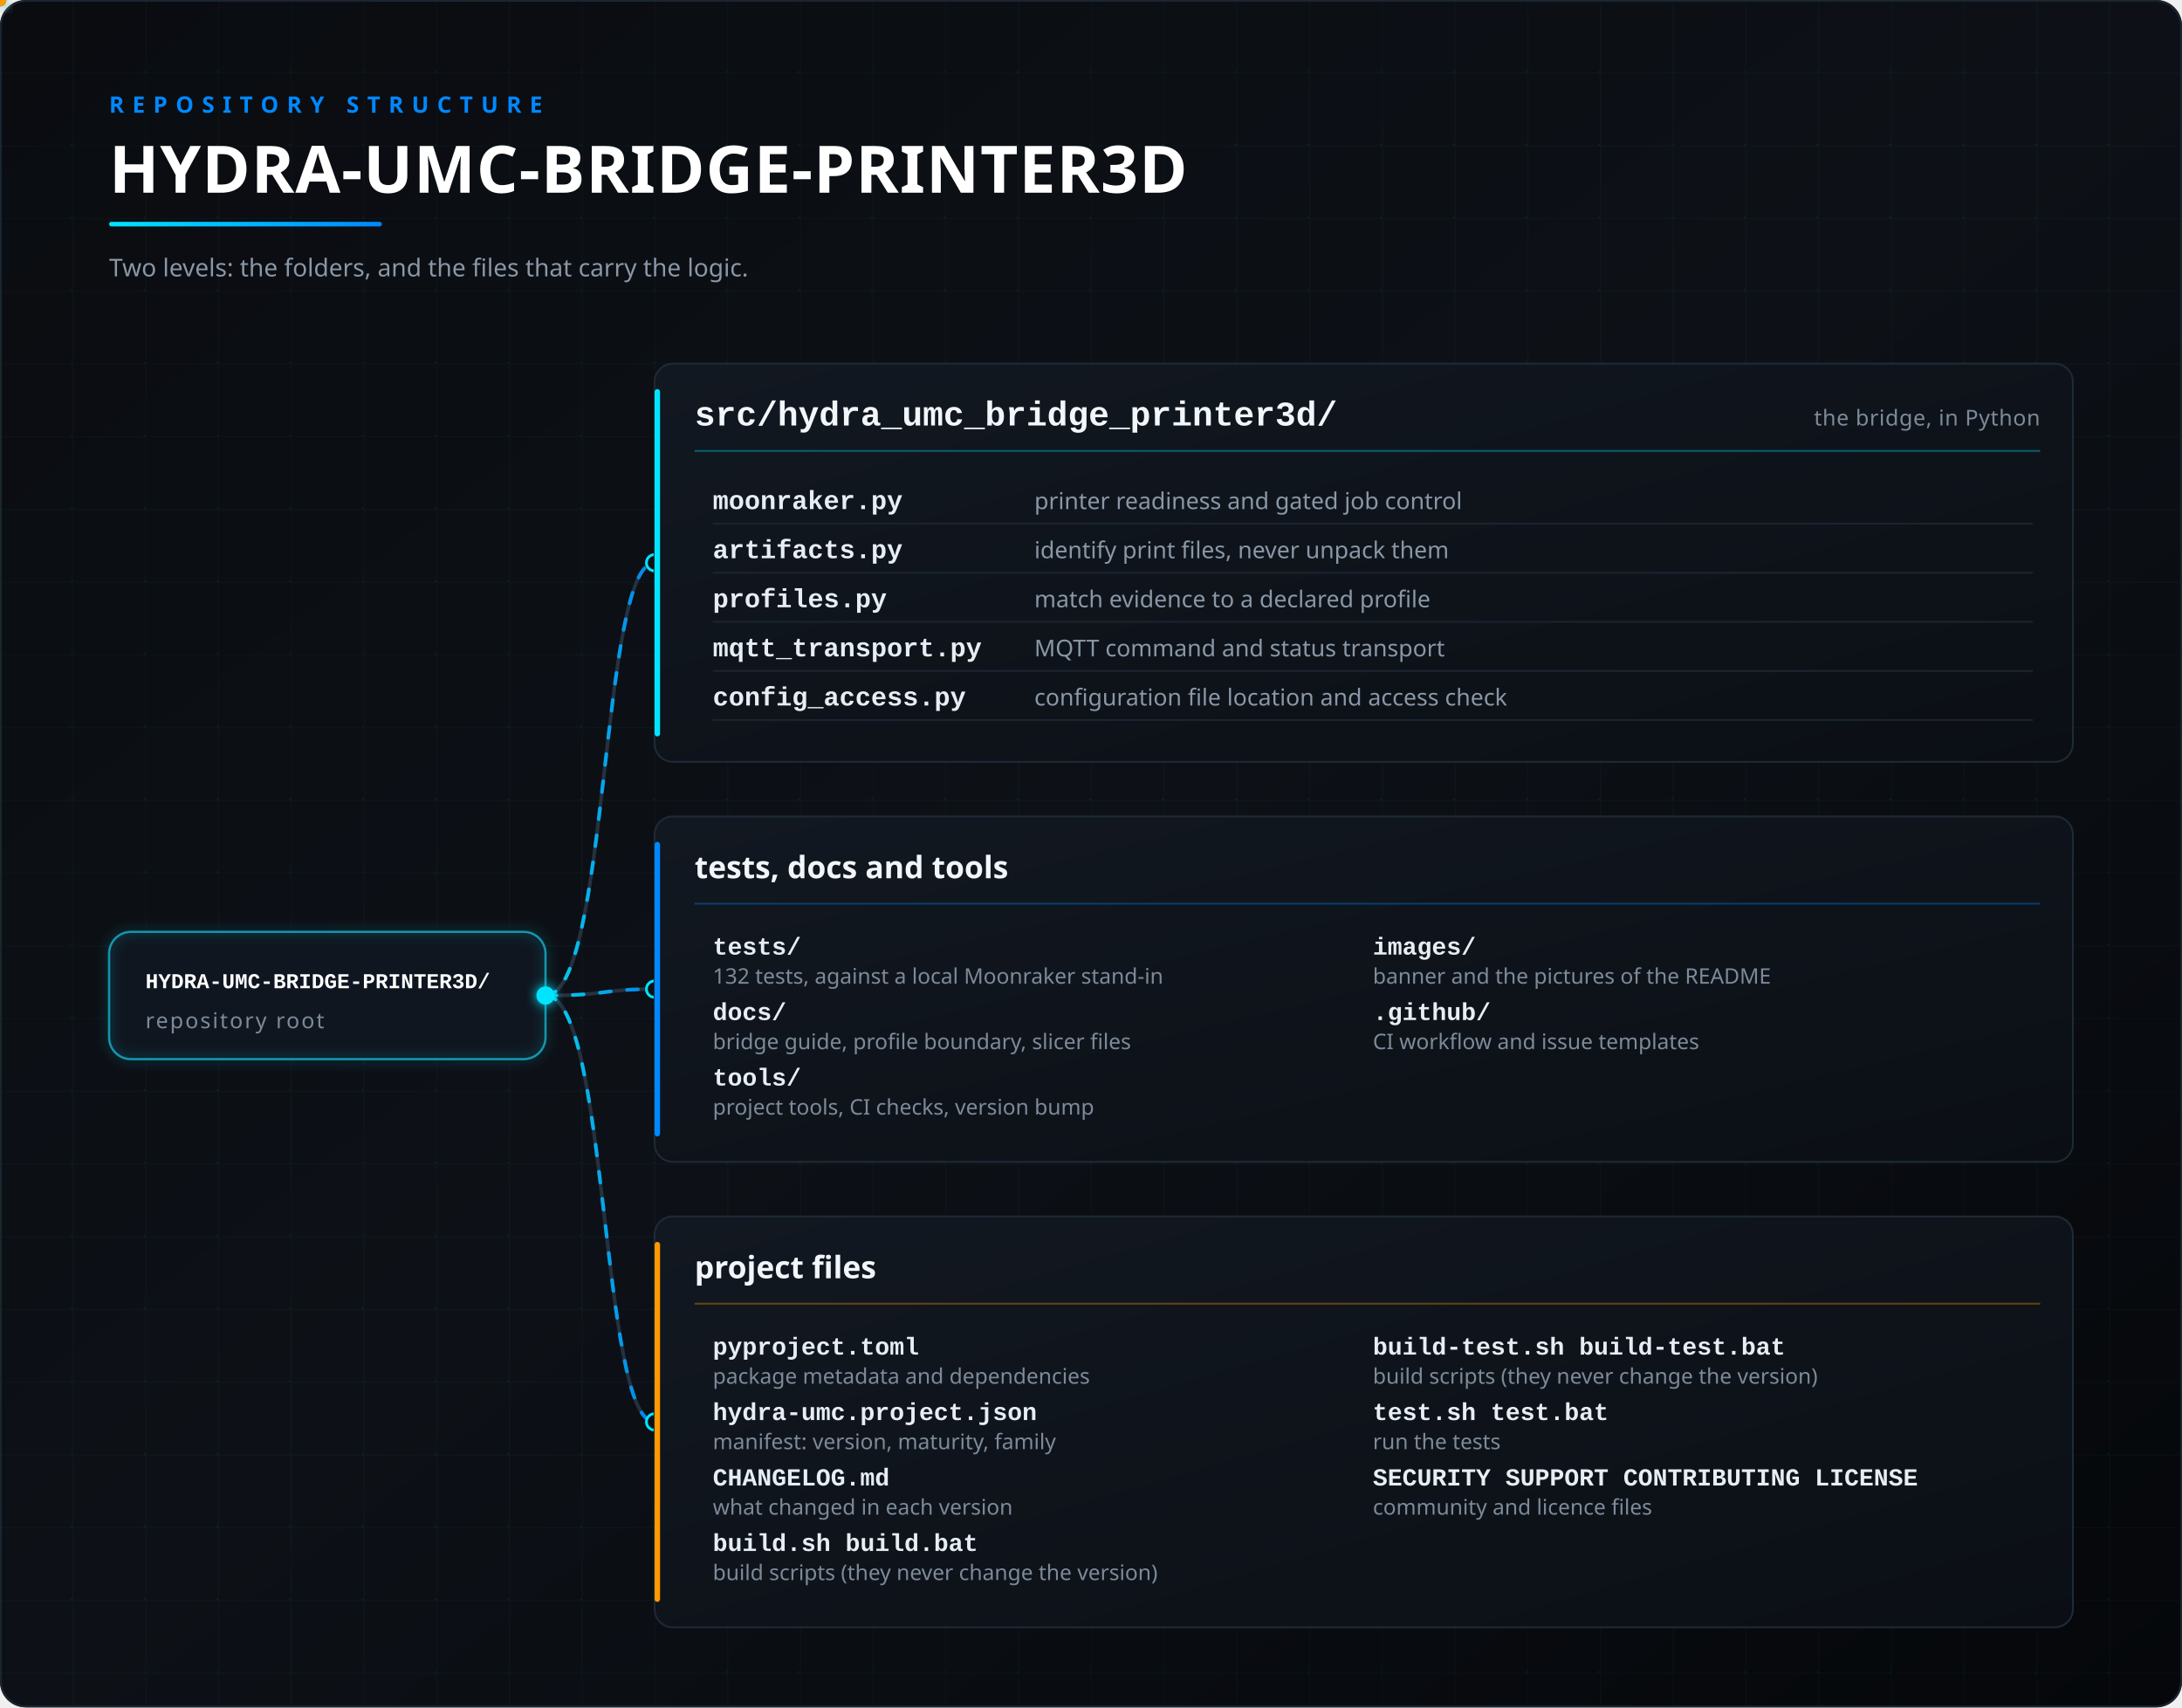
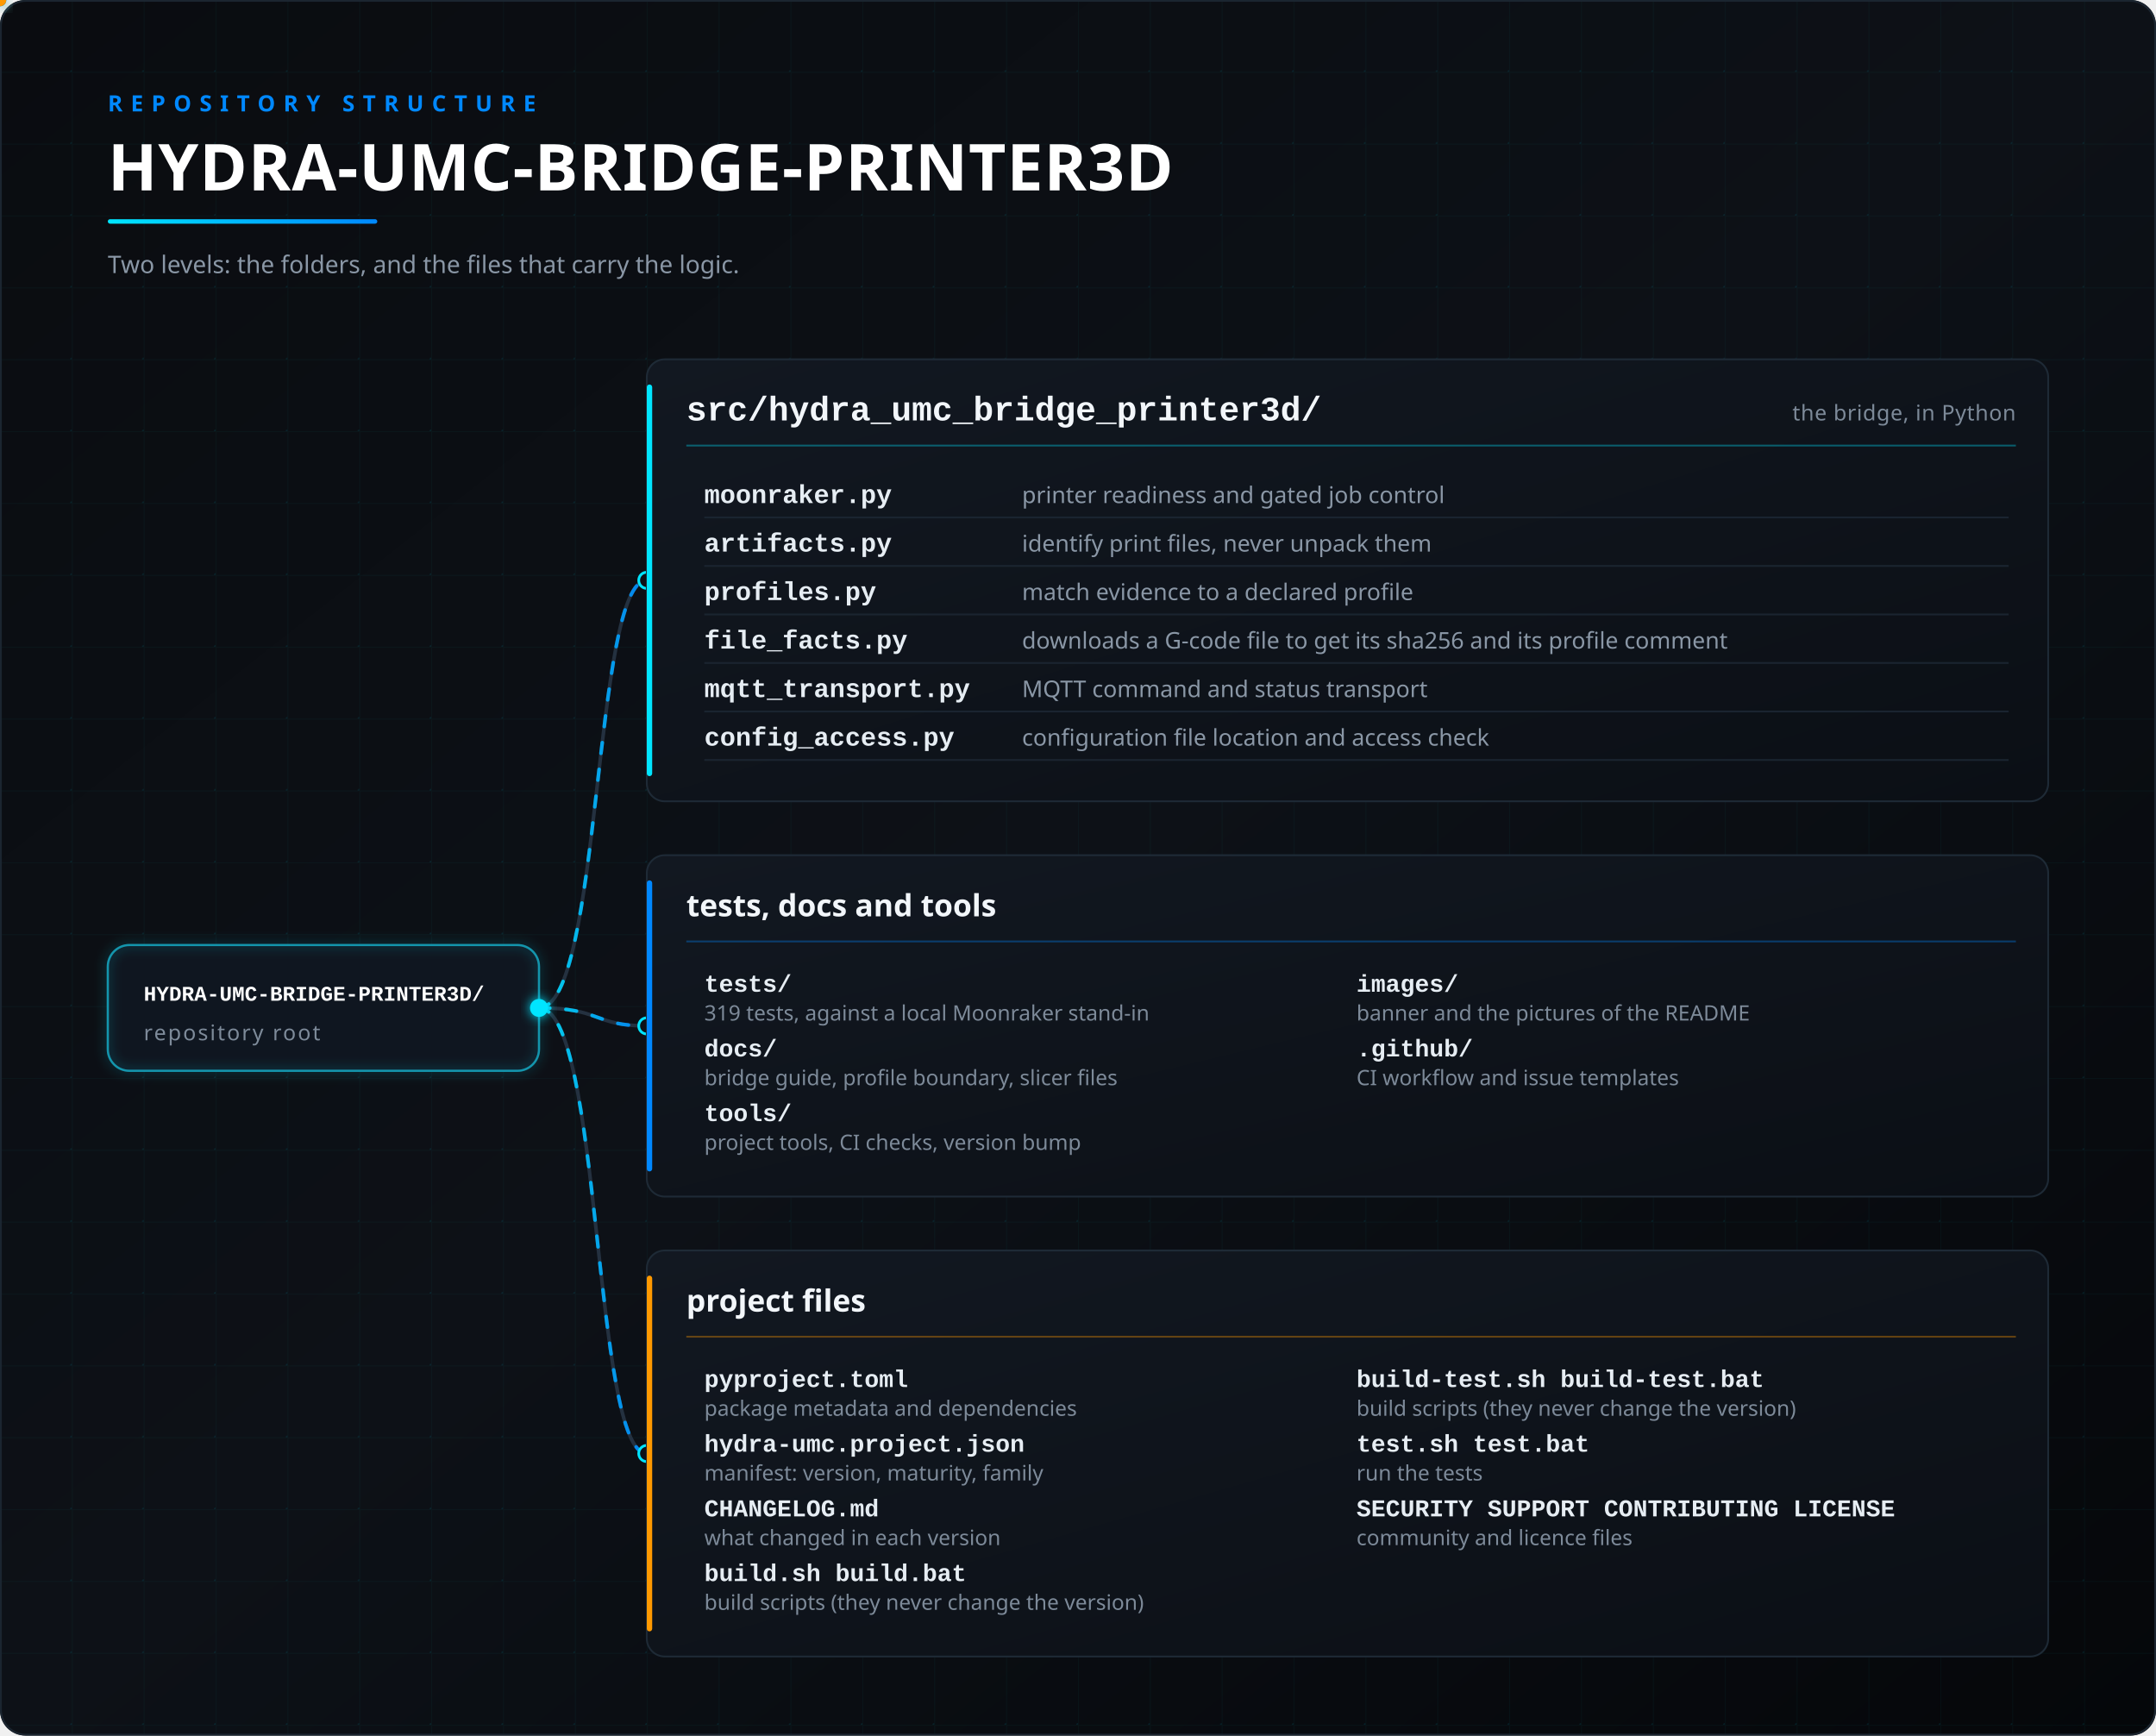
- <svg xmlns="http://www.w3.org/2000/svg" viewBox="0 0 1200 939" width="100%" role="img" aria-labelledby="t d">
+ <svg xmlns="http://www.w3.org/2000/svg" viewBox="0 0 1200 966" width="100%" role="img" aria-labelledby="t d">
  <defs>
    <linearGradient id="bg" x1="0" y1="0" x2="1" y2="1">
      <stop offset="0" stop-color="#0A0C10" />
      <stop offset="0.5" stop-color="#0D1117" />
      <stop offset="1" stop-color="#05070A" />
    </linearGradient>
    <linearGradient id="card" x1="0" y1="0" x2="1" y2="1">
      <stop offset="0" stop-color="#121821" />
      <stop offset="1" stop-color="#0B0F15" />
    </linearGradient>
    <linearGradient id="line" x1="0" y1="0" x2="1" y2="0">
      <stop offset="0" stop-color="#00E5FF" />
      <stop offset="1" stop-color="#0088FF" />
    </linearGradient>
    <filter id="glow" x="-50%" y="-50%" width="200%" height="200%">
      <feGaussianBlur stdDeviation="3" result="b" />
      <feMerge>
        <feMergeNode in="b" />
        <feMergeNode in="SourceGraphic" />
      </feMerge>
    </filter>
    <pattern id="grid" width="40" height="40" patternUnits="userSpaceOnUse">
      <path d="M40 0H0V40" fill="none" stroke="#00E5FF" stroke-opacity="0.035" />
      <circle cx="40" cy="40" r="1" fill="#00E5FF" fill-opacity="0.09" />
    </pattern>
  </defs>
-   <rect width="1200" height="939" rx="14" fill="url(#bg)" />
-   <rect width="1200" height="939" rx="14" fill="url(#grid)" />
-   <rect x="0.5" y="0.5" width="1199" height="938" rx="14" fill="none" stroke="#1B2530" />
+   <rect width="1200" height="966" rx="14" fill="url(#bg)" />
+   <rect width="1200" height="966" rx="14" fill="url(#grid)" />
+   <rect x="0.5" y="0.5" width="1199" height="965" rx="14" fill="none" stroke="#1B2530" />
  <text x="60" y="62" font-family="'Segoe UI','Noto Sans','Noto Sans CJK SC','Microsoft YaHei','Yu Gothic','Helvetica Neue',Helvetica,Arial,sans-serif" font-size="12.5" font-weight="600" fill="#0088FF" text-anchor="start" letter-spacing="4.5">REPOSITORY STRUCTURE</text>
  <text x="60" y="106" font-family="'Segoe UI','Noto Sans','Noto Sans CJK SC','Microsoft YaHei','Yu Gothic','Helvetica Neue',Helvetica,Arial,sans-serif" font-size="36" font-weight="700" fill="#FFFFFF" text-anchor="start" letter-spacing="0.5">HYDRA-UMC-BRIDGE-PRINTER3D</text>
  <rect x="60" y="122" width="150" height="2.5" rx="1.25" fill="url(#line)">
    <animate attributeName="width" values="40;150;150" keyTimes="0;0.4;1" dur="3s" repeatCount="indefinite" />
  </rect>
  <text x="60" y="152" font-family="'Segoe UI','Noto Sans','Noto Sans CJK SC','Microsoft YaHei','Yu Gothic','Helvetica Neue',Helvetica,Arial,sans-serif" font-size="13.5" font-weight="400" fill="#8A97A6" text-anchor="start">Two levels: the folders, and the files that carry the logic.</text>
-   <path id="c0" d="M300,547.5 C335,547.5 330,309.5 360,309.5" fill="none" stroke="#243140" stroke-width="2" />
-   <path d="M300,547.5 C335,547.5 330,309.5 360,309.5" fill="none" stroke="url(#line)" stroke-width="2" stroke-linecap="round" stroke-dasharray="6 9" opacity="0.9">
+   <path id="c0" d="M300,561 C335,561 330,323 360,323" fill="none" stroke="#243140" stroke-width="2" />
+   <path d="M300,561 C335,561 330,323 360,323" fill="none" stroke="url(#line)" stroke-width="2" stroke-linecap="round" stroke-dasharray="6 9" opacity="0.9">
    <animate attributeName="stroke-dashoffset" from="0" to="-30" dur="1.6s" repeatCount="indefinite" />
  </path>
-   <circle cx="360" cy="309.5" r="4.5" fill="#0D1117" stroke="#00E5FF" stroke-width="1.5" />
-   <path id="c1" d="M300,547.5 C335,547.5 330,544 360,544" fill="none" stroke="#243140" stroke-width="2" />
-   <path d="M300,547.5 C335,547.5 330,544 360,544" fill="none" stroke="url(#line)" stroke-width="2" stroke-linecap="round" stroke-dasharray="6 9" opacity="0.9">
+   <circle cx="360" cy="323" r="4.5" fill="#0D1117" stroke="#00E5FF" stroke-width="1.5" />
+   <path id="c1" d="M300,561 C335,561 330,571 360,571" fill="none" stroke="#243140" stroke-width="2" />
+   <path d="M300,561 C335,561 330,571 360,571" fill="none" stroke="url(#line)" stroke-width="2" stroke-linecap="round" stroke-dasharray="6 9" opacity="0.9">
    <animate attributeName="stroke-dashoffset" from="0" to="-30" dur="1.6s" repeatCount="indefinite" />
  </path>
-   <circle cx="360" cy="544" r="4.5" fill="#0D1117" stroke="#00E5FF" stroke-width="1.5" />
-   <path id="c2" d="M300,547.5 C335,547.5 330,782 360,782" fill="none" stroke="#243140" stroke-width="2" />
-   <path d="M300,547.5 C335,547.5 330,782 360,782" fill="none" stroke="url(#line)" stroke-width="2" stroke-linecap="round" stroke-dasharray="6 9" opacity="0.9">
+   <circle cx="360" cy="571" r="4.5" fill="#0D1117" stroke="#00E5FF" stroke-width="1.5" />
+   <path id="c2" d="M300,561 C335,561 330,809 360,809" fill="none" stroke="#243140" stroke-width="2" />
+   <path d="M300,561 C335,561 330,809 360,809" fill="none" stroke="url(#line)" stroke-width="2" stroke-linecap="round" stroke-dasharray="6 9" opacity="0.9">
    <animate attributeName="stroke-dashoffset" from="0" to="-30" dur="1.6s" repeatCount="indefinite" />
  </path>
-   <circle cx="360" cy="782" r="4.5" fill="#0D1117" stroke="#00E5FF" stroke-width="1.5" />
+   <circle cx="360" cy="809" r="4.5" fill="#0D1117" stroke="#00E5FF" stroke-width="1.5" />
  <circle r="3.5" fill="#00E5FF" filter="url(#glow)">
    <animateMotion dur="3.4s" repeatCount="indefinite">
      <mpath href="#c0" />
    </animateMotion>
  </circle>
  <circle r="3.5" fill="#0088FF" filter="url(#glow)">
    <animateMotion dur="4.2s" repeatCount="indefinite">
      <mpath href="#c1" />
    </animateMotion>
  </circle>
  <circle r="3.5" fill="#FF9900" filter="url(#glow)">
    <animateMotion dur="5.0s" repeatCount="indefinite">
      <mpath href="#c2" />
    </animateMotion>
  </circle>
-   <rect x="60" y="512.5" width="240" height="70" rx="12" fill="#0F1620" stroke="#2A3A4C" stroke-width="1.2" />
-   <rect x="60" y="512.5" width="240" height="70" rx="12" fill="none" stroke="#00E5FF" stroke-opacity="0.5" stroke-width="1.2" filter="url(#glow)">
+   <rect x="60" y="526" width="240" height="70" rx="12" fill="#0F1620" stroke="#2A3A4C" stroke-width="1.2" />
+   <rect x="60" y="526" width="240" height="70" rx="12" fill="none" stroke="#00E5FF" stroke-opacity="0.5" stroke-width="1.2" filter="url(#glow)">
    <animate attributeName="stroke-opacity" values="0.15;0.6;0.15" dur="3.6s" repeatCount="indefinite" />
  </rect>
-   <text x="80" y="543.5" font-family="'JetBrains Mono','Cascadia Code','SFMono-Regular',Consolas,'Liberation Mono',monospace" font-size="11.7" font-weight="700" fill="#FFFFFF" text-anchor="start">HYDRA-UMC-BRIDGE-PRINTER3D/</text>
-   <text x="80" y="565.5" font-family="'Segoe UI','Noto Sans','Noto Sans CJK SC','Microsoft YaHei','Yu Gothic','Helvetica Neue',Helvetica,Arial,sans-serif" font-size="12" font-weight="400" fill="#7D8A99" text-anchor="start" letter-spacing="1">repository root</text>
-   <circle cx="300" cy="547.5" r="5" fill="#00E5FF" filter="url(#glow)" />
-   <rect x="360" y="200" width="780" height="219" rx="10" fill="url(#card)" stroke="#1E2A36" stroke-width="1" />
-   <rect x="360" y="214" width="3" height="191" rx="1.5" fill="#00E5FF">
+   <text x="80" y="557" font-family="'JetBrains Mono','Cascadia Code','SFMono-Regular',Consolas,'Liberation Mono',monospace" font-size="11.7" font-weight="700" fill="#FFFFFF" text-anchor="start">HYDRA-UMC-BRIDGE-PRINTER3D/</text>
+   <text x="80" y="579" font-family="'Segoe UI','Noto Sans','Noto Sans CJK SC','Microsoft YaHei','Yu Gothic','Helvetica Neue',Helvetica,Arial,sans-serif" font-size="12" font-weight="400" fill="#7D8A99" text-anchor="start" letter-spacing="1">repository root</text>
+   <circle cx="300" cy="561" r="5" fill="#00E5FF" filter="url(#glow)" />
+   <rect x="360" y="200" width="780" height="246" rx="10" fill="url(#card)" stroke="#1E2A36" stroke-width="1" />
+   <rect x="360" y="214" width="3" height="218" rx="1.5" fill="#00E5FF">
    <animate attributeName="opacity" values="0.55;1;0.55" dur="4s" begin="0s" repeatCount="indefinite" />
  </rect>
  <text x="382" y="234" font-family="'JetBrains Mono','Cascadia Code','SFMono-Regular',Consolas,'Liberation Mono',monospace" font-size="19" font-weight="700" fill="#F2F6FA" text-anchor="start">src/hydra_umc_bridge_printer3d/</text>
  <text x="1122" y="234" font-family="'Segoe UI','Noto Sans','Noto Sans CJK SC','Microsoft YaHei','Yu Gothic','Helvetica Neue',Helvetica,Arial,sans-serif" font-size="12" font-weight="400" fill="#7D8A99" text-anchor="end" letter-spacing="0.3">the bridge, in Python</text>
  <line x1="382" y1="248" x2="1122" y2="248" stroke="#00E5FF" stroke-opacity="0.35" stroke-width="1" />
  <text x="392" y="280" font-family="'JetBrains Mono','Cascadia Code','SFMono-Regular',Consolas,'Liberation Mono',monospace" font-size="14.5" font-weight="600" fill="#E6EDF3" text-anchor="start">moonraker.py</text>
  <text x="568.83" y="280" font-family="'Segoe UI','Noto Sans','Noto Sans CJK SC','Microsoft YaHei','Yu Gothic','Helvetica Neue',Helvetica,Arial,sans-serif" font-size="12.8" font-weight="400" fill="#8A97A6" text-anchor="start">printer readiness and gated job control</text>
  <line x1="392" y1="288" x2="1118" y2="288" stroke="#1A2430" stroke-width="1" />
  <text x="392" y="307" font-family="'JetBrains Mono','Cascadia Code','SFMono-Regular',Consolas,'Liberation Mono',monospace" font-size="14.5" font-weight="600" fill="#E6EDF3" text-anchor="start">artifacts.py</text>
  <text x="568.83" y="307" font-family="'Segoe UI','Noto Sans','Noto Sans CJK SC','Microsoft YaHei','Yu Gothic','Helvetica Neue',Helvetica,Arial,sans-serif" font-size="12.8" font-weight="400" fill="#8A97A6" text-anchor="start">identify print files, never unpack them</text>
  <line x1="392" y1="315" x2="1118" y2="315" stroke="#1A2430" stroke-width="1" />
  <text x="392" y="334" font-family="'JetBrains Mono','Cascadia Code','SFMono-Regular',Consolas,'Liberation Mono',monospace" font-size="14.5" font-weight="600" fill="#E6EDF3" text-anchor="start">profiles.py</text>
  <text x="568.83" y="334" font-family="'Segoe UI','Noto Sans','Noto Sans CJK SC','Microsoft YaHei','Yu Gothic','Helvetica Neue',Helvetica,Arial,sans-serif" font-size="12.8" font-weight="400" fill="#8A97A6" text-anchor="start">match evidence to a declared profile</text>
  <line x1="392" y1="342" x2="1118" y2="342" stroke="#1A2430" stroke-width="1" />
-   <text x="392" y="361" font-family="'JetBrains Mono','Cascadia Code','SFMono-Regular',Consolas,'Liberation Mono',monospace" font-size="14.5" font-weight="600" fill="#E6EDF3" text-anchor="start">mqtt_transport.py</text>
-   <text x="568.83" y="361" font-family="'Segoe UI','Noto Sans','Noto Sans CJK SC','Microsoft YaHei','Yu Gothic','Helvetica Neue',Helvetica,Arial,sans-serif" font-size="12.8" font-weight="400" fill="#8A97A6" text-anchor="start">MQTT command and status transport</text>
+   <text x="392" y="361" font-family="'JetBrains Mono','Cascadia Code','SFMono-Regular',Consolas,'Liberation Mono',monospace" font-size="14.5" font-weight="600" fill="#E6EDF3" text-anchor="start">file_facts.py</text>
+   <text x="568.83" y="361" font-family="'Segoe UI','Noto Sans','Noto Sans CJK SC','Microsoft YaHei','Yu Gothic','Helvetica Neue',Helvetica,Arial,sans-serif" font-size="12.8" font-weight="400" fill="#8A97A6" text-anchor="start">downloads a G-code file to get its sha256 and its profile comment</text>
  <line x1="392" y1="369" x2="1118" y2="369" stroke="#1A2430" stroke-width="1" />
-   <text x="392" y="388" font-family="'JetBrains Mono','Cascadia Code','SFMono-Regular',Consolas,'Liberation Mono',monospace" font-size="14.5" font-weight="600" fill="#E6EDF3" text-anchor="start">config_access.py</text>
-   <text x="568.83" y="388" font-family="'Segoe UI','Noto Sans','Noto Sans CJK SC','Microsoft YaHei','Yu Gothic','Helvetica Neue',Helvetica,Arial,sans-serif" font-size="12.8" font-weight="400" fill="#8A97A6" text-anchor="start">configuration file location and access check</text>
+   <text x="392" y="388" font-family="'JetBrains Mono','Cascadia Code','SFMono-Regular',Consolas,'Liberation Mono',monospace" font-size="14.5" font-weight="600" fill="#E6EDF3" text-anchor="start">mqtt_transport.py</text>
+   <text x="568.83" y="388" font-family="'Segoe UI','Noto Sans','Noto Sans CJK SC','Microsoft YaHei','Yu Gothic','Helvetica Neue',Helvetica,Arial,sans-serif" font-size="12.8" font-weight="400" fill="#8A97A6" text-anchor="start">MQTT command and status transport</text>
  <line x1="392" y1="396" x2="1118" y2="396" stroke="#1A2430" stroke-width="1" />
-   <rect x="360" y="449" width="780" height="190" rx="10" fill="url(#card)" stroke="#1E2A36" stroke-width="1" />
-   <rect x="360" y="463" width="3" height="162" rx="1.5" fill="#0088FF">
+   <text x="392" y="415" font-family="'JetBrains Mono','Cascadia Code','SFMono-Regular',Consolas,'Liberation Mono',monospace" font-size="14.5" font-weight="600" fill="#E6EDF3" text-anchor="start">config_access.py</text>
+   <text x="568.83" y="415" font-family="'Segoe UI','Noto Sans','Noto Sans CJK SC','Microsoft YaHei','Yu Gothic','Helvetica Neue',Helvetica,Arial,sans-serif" font-size="12.8" font-weight="400" fill="#8A97A6" text-anchor="start">configuration file location and access check</text>
+   <line x1="392" y1="423" x2="1118" y2="423" stroke="#1A2430" stroke-width="1" />
+   <rect x="360" y="476" width="780" height="190" rx="10" fill="url(#card)" stroke="#1E2A36" stroke-width="1" />
+   <rect x="360" y="490" width="3" height="162" rx="1.5" fill="#0088FF">
    <animate attributeName="opacity" values="0.55;1;0.55" dur="4s" begin="0.6s" repeatCount="indefinite" />
  </rect>
-   <text x="382" y="483" font-family="'Segoe UI','Noto Sans','Noto Sans CJK SC','Microsoft YaHei','Yu Gothic','Helvetica Neue',Helvetica,Arial,sans-serif" font-size="17" font-weight="700" fill="#F2F6FA" text-anchor="start">tests, docs and tools</text>
-   <line x1="382" y1="497" x2="1122" y2="497" stroke="#0088FF" stroke-opacity="0.35" stroke-width="1" />
-   <text x="392" y="525" font-family="'JetBrains Mono','Cascadia Code','SFMono-Regular',Consolas,'Liberation Mono',monospace" font-size="13.5" font-weight="600" fill="#E6EDF3" text-anchor="start">tests/</text>
-   <text x="392" y="541" font-family="'Segoe UI','Noto Sans','Noto Sans CJK SC','Microsoft YaHei','Yu Gothic','Helvetica Neue',Helvetica,Arial,sans-serif" font-size="11.8" font-weight="400" fill="#7D8A99" text-anchor="start">132 tests, against a local Moonraker stand-in</text>
-   <text x="392" y="561" font-family="'JetBrains Mono','Cascadia Code','SFMono-Regular',Consolas,'Liberation Mono',monospace" font-size="13.5" font-weight="600" fill="#E6EDF3" text-anchor="start">docs/</text>
-   <text x="392" y="577" font-family="'Segoe UI','Noto Sans','Noto Sans CJK SC','Microsoft YaHei','Yu Gothic','Helvetica Neue',Helvetica,Arial,sans-serif" font-size="11.8" font-weight="400" fill="#7D8A99" text-anchor="start">bridge guide, profile boundary, slicer files</text>
-   <text x="392" y="597" font-family="'JetBrains Mono','Cascadia Code','SFMono-Regular',Consolas,'Liberation Mono',monospace" font-size="13.5" font-weight="600" fill="#E6EDF3" text-anchor="start">tools/</text>
-   <text x="392" y="613" font-family="'Segoe UI','Noto Sans','Noto Sans CJK SC','Microsoft YaHei','Yu Gothic','Helvetica Neue',Helvetica,Arial,sans-serif" font-size="11.8" font-weight="400" fill="#7D8A99" text-anchor="start">project tools, CI checks, version bump</text>
-   <text x="755" y="525" font-family="'JetBrains Mono','Cascadia Code','SFMono-Regular',Consolas,'Liberation Mono',monospace" font-size="13.5" font-weight="600" fill="#E6EDF3" text-anchor="start">images/</text>
-   <text x="755" y="541" font-family="'Segoe UI','Noto Sans','Noto Sans CJK SC','Microsoft YaHei','Yu Gothic','Helvetica Neue',Helvetica,Arial,sans-serif" font-size="11.8" font-weight="400" fill="#7D8A99" text-anchor="start">banner and the pictures of the README</text>
-   <text x="755" y="561" font-family="'JetBrains Mono','Cascadia Code','SFMono-Regular',Consolas,'Liberation Mono',monospace" font-size="13.5" font-weight="600" fill="#E6EDF3" text-anchor="start">.github/</text>
-   <text x="755" y="577" font-family="'Segoe UI','Noto Sans','Noto Sans CJK SC','Microsoft YaHei','Yu Gothic','Helvetica Neue',Helvetica,Arial,sans-serif" font-size="11.8" font-weight="400" fill="#7D8A99" text-anchor="start">CI workflow and issue templates</text>
-   <rect x="360" y="669" width="780" height="226" rx="10" fill="url(#card)" stroke="#1E2A36" stroke-width="1" />
-   <rect x="360" y="683" width="3" height="198" rx="1.5" fill="#FF9900">
+   <text x="382" y="510" font-family="'Segoe UI','Noto Sans','Noto Sans CJK SC','Microsoft YaHei','Yu Gothic','Helvetica Neue',Helvetica,Arial,sans-serif" font-size="17" font-weight="700" fill="#F2F6FA" text-anchor="start">tests, docs and tools</text>
+   <line x1="382" y1="524" x2="1122" y2="524" stroke="#0088FF" stroke-opacity="0.35" stroke-width="1" />
+   <text x="392" y="552" font-family="'JetBrains Mono','Cascadia Code','SFMono-Regular',Consolas,'Liberation Mono',monospace" font-size="13.5" font-weight="600" fill="#E6EDF3" text-anchor="start">tests/</text>
+   <text x="392" y="568" font-family="'Segoe UI','Noto Sans','Noto Sans CJK SC','Microsoft YaHei','Yu Gothic','Helvetica Neue',Helvetica,Arial,sans-serif" font-size="11.8" font-weight="400" fill="#7D8A99" text-anchor="start">319 tests, against a local Moonraker stand-in</text>
+   <text x="392" y="588" font-family="'JetBrains Mono','Cascadia Code','SFMono-Regular',Consolas,'Liberation Mono',monospace" font-size="13.5" font-weight="600" fill="#E6EDF3" text-anchor="start">docs/</text>
+   <text x="392" y="604" font-family="'Segoe UI','Noto Sans','Noto Sans CJK SC','Microsoft YaHei','Yu Gothic','Helvetica Neue',Helvetica,Arial,sans-serif" font-size="11.8" font-weight="400" fill="#7D8A99" text-anchor="start">bridge guide, profile boundary, slicer files</text>
+   <text x="392" y="624" font-family="'JetBrains Mono','Cascadia Code','SFMono-Regular',Consolas,'Liberation Mono',monospace" font-size="13.5" font-weight="600" fill="#E6EDF3" text-anchor="start">tools/</text>
+   <text x="392" y="640" font-family="'Segoe UI','Noto Sans','Noto Sans CJK SC','Microsoft YaHei','Yu Gothic','Helvetica Neue',Helvetica,Arial,sans-serif" font-size="11.8" font-weight="400" fill="#7D8A99" text-anchor="start">project tools, CI checks, version bump</text>
+   <text x="755" y="552" font-family="'JetBrains Mono','Cascadia Code','SFMono-Regular',Consolas,'Liberation Mono',monospace" font-size="13.5" font-weight="600" fill="#E6EDF3" text-anchor="start">images/</text>
+   <text x="755" y="568" font-family="'Segoe UI','Noto Sans','Noto Sans CJK SC','Microsoft YaHei','Yu Gothic','Helvetica Neue',Helvetica,Arial,sans-serif" font-size="11.8" font-weight="400" fill="#7D8A99" text-anchor="start">banner and the pictures of the README</text>
+   <text x="755" y="588" font-family="'JetBrains Mono','Cascadia Code','SFMono-Regular',Consolas,'Liberation Mono',monospace" font-size="13.5" font-weight="600" fill="#E6EDF3" text-anchor="start">.github/</text>
+   <text x="755" y="604" font-family="'Segoe UI','Noto Sans','Noto Sans CJK SC','Microsoft YaHei','Yu Gothic','Helvetica Neue',Helvetica,Arial,sans-serif" font-size="11.8" font-weight="400" fill="#7D8A99" text-anchor="start">CI workflow and issue templates</text>
+   <rect x="360" y="696" width="780" height="226" rx="10" fill="url(#card)" stroke="#1E2A36" stroke-width="1" />
+   <rect x="360" y="710" width="3" height="198" rx="1.5" fill="#FF9900">
    <animate attributeName="opacity" values="0.55;1;0.55" dur="4s" begin="1.2s" repeatCount="indefinite" />
  </rect>
-   <text x="382" y="703" font-family="'Segoe UI','Noto Sans','Noto Sans CJK SC','Microsoft YaHei','Yu Gothic','Helvetica Neue',Helvetica,Arial,sans-serif" font-size="17" font-weight="700" fill="#F2F6FA" text-anchor="start">project files</text>
-   <line x1="382" y1="717" x2="1122" y2="717" stroke="#FF9900" stroke-opacity="0.35" stroke-width="1" />
-   <text x="392" y="745" font-family="'JetBrains Mono','Cascadia Code','SFMono-Regular',Consolas,'Liberation Mono',monospace" font-size="13.5" font-weight="600" fill="#E6EDF3" text-anchor="start">pyproject.toml</text>
-   <text x="392" y="761" font-family="'Segoe UI','Noto Sans','Noto Sans CJK SC','Microsoft YaHei','Yu Gothic','Helvetica Neue',Helvetica,Arial,sans-serif" font-size="11.8" font-weight="400" fill="#7D8A99" text-anchor="start">package metadata and dependencies</text>
-   <text x="392" y="781" font-family="'JetBrains Mono','Cascadia Code','SFMono-Regular',Consolas,'Liberation Mono',monospace" font-size="13.5" font-weight="600" fill="#E6EDF3" text-anchor="start">hydra-umc.project.json</text>
-   <text x="392" y="797" font-family="'Segoe UI','Noto Sans','Noto Sans CJK SC','Microsoft YaHei','Yu Gothic','Helvetica Neue',Helvetica,Arial,sans-serif" font-size="11.8" font-weight="400" fill="#7D8A99" text-anchor="start">manifest: version, maturity, family</text>
-   <text x="392" y="817" font-family="'JetBrains Mono','Cascadia Code','SFMono-Regular',Consolas,'Liberation Mono',monospace" font-size="13.5" font-weight="600" fill="#E6EDF3" text-anchor="start">CHANGELOG.md</text>
-   <text x="392" y="833" font-family="'Segoe UI','Noto Sans','Noto Sans CJK SC','Microsoft YaHei','Yu Gothic','Helvetica Neue',Helvetica,Arial,sans-serif" font-size="11.8" font-weight="400" fill="#7D8A99" text-anchor="start">what changed in each version</text>
-   <text x="392" y="853" font-family="'JetBrains Mono','Cascadia Code','SFMono-Regular',Consolas,'Liberation Mono',monospace" font-size="13.5" font-weight="600" fill="#E6EDF3" text-anchor="start">build.sh  build.bat</text>
-   <text x="392" y="869" font-family="'Segoe UI','Noto Sans','Noto Sans CJK SC','Microsoft YaHei','Yu Gothic','Helvetica Neue',Helvetica,Arial,sans-serif" font-size="11.8" font-weight="400" fill="#7D8A99" text-anchor="start">build scripts (they never change the version)</text>
-   <text x="755" y="745" font-family="'JetBrains Mono','Cascadia Code','SFMono-Regular',Consolas,'Liberation Mono',monospace" font-size="13.5" font-weight="600" fill="#E6EDF3" text-anchor="start">build-test.sh  build-test.bat</text>
-   <text x="755" y="761" font-family="'Segoe UI','Noto Sans','Noto Sans CJK SC','Microsoft YaHei','Yu Gothic','Helvetica Neue',Helvetica,Arial,sans-serif" font-size="11.8" font-weight="400" fill="#7D8A99" text-anchor="start">build scripts (they never change the version)</text>
-   <text x="755" y="781" font-family="'JetBrains Mono','Cascadia Code','SFMono-Regular',Consolas,'Liberation Mono',monospace" font-size="13.5" font-weight="600" fill="#E6EDF3" text-anchor="start">test.sh  test.bat</text>
-   <text x="755" y="797" font-family="'Segoe UI','Noto Sans','Noto Sans CJK SC','Microsoft YaHei','Yu Gothic','Helvetica Neue',Helvetica,Arial,sans-serif" font-size="11.8" font-weight="400" fill="#7D8A99" text-anchor="start">run the tests</text>
-   <text x="755" y="817" font-family="'JetBrains Mono','Cascadia Code','SFMono-Regular',Consolas,'Liberation Mono',monospace" font-size="13.5" font-weight="600" fill="#E6EDF3" text-anchor="start">SECURITY  SUPPORT  CONTRIBUTING  LICENSE</text>
-   <text x="755" y="833" font-family="'Segoe UI','Noto Sans','Noto Sans CJK SC','Microsoft YaHei','Yu Gothic','Helvetica Neue',Helvetica,Arial,sans-serif" font-size="11.8" font-weight="400" fill="#7D8A99" text-anchor="start">community and licence files</text>
+   <text x="382" y="730" font-family="'Segoe UI','Noto Sans','Noto Sans CJK SC','Microsoft YaHei','Yu Gothic','Helvetica Neue',Helvetica,Arial,sans-serif" font-size="17" font-weight="700" fill="#F2F6FA" text-anchor="start">project files</text>
+   <line x1="382" y1="744" x2="1122" y2="744" stroke="#FF9900" stroke-opacity="0.35" stroke-width="1" />
+   <text x="392" y="772" font-family="'JetBrains Mono','Cascadia Code','SFMono-Regular',Consolas,'Liberation Mono',monospace" font-size="13.5" font-weight="600" fill="#E6EDF3" text-anchor="start">pyproject.toml</text>
+   <text x="392" y="788" font-family="'Segoe UI','Noto Sans','Noto Sans CJK SC','Microsoft YaHei','Yu Gothic','Helvetica Neue',Helvetica,Arial,sans-serif" font-size="11.8" font-weight="400" fill="#7D8A99" text-anchor="start">package metadata and dependencies</text>
+   <text x="392" y="808" font-family="'JetBrains Mono','Cascadia Code','SFMono-Regular',Consolas,'Liberation Mono',monospace" font-size="13.5" font-weight="600" fill="#E6EDF3" text-anchor="start">hydra-umc.project.json</text>
+   <text x="392" y="824" font-family="'Segoe UI','Noto Sans','Noto Sans CJK SC','Microsoft YaHei','Yu Gothic','Helvetica Neue',Helvetica,Arial,sans-serif" font-size="11.8" font-weight="400" fill="#7D8A99" text-anchor="start">manifest: version, maturity, family</text>
+   <text x="392" y="844" font-family="'JetBrains Mono','Cascadia Code','SFMono-Regular',Consolas,'Liberation Mono',monospace" font-size="13.5" font-weight="600" fill="#E6EDF3" text-anchor="start">CHANGELOG.md</text>
+   <text x="392" y="860" font-family="'Segoe UI','Noto Sans','Noto Sans CJK SC','Microsoft YaHei','Yu Gothic','Helvetica Neue',Helvetica,Arial,sans-serif" font-size="11.8" font-weight="400" fill="#7D8A99" text-anchor="start">what changed in each version</text>
+   <text x="392" y="880" font-family="'JetBrains Mono','Cascadia Code','SFMono-Regular',Consolas,'Liberation Mono',monospace" font-size="13.5" font-weight="600" fill="#E6EDF3" text-anchor="start">build.sh  build.bat</text>
+   <text x="392" y="896" font-family="'Segoe UI','Noto Sans','Noto Sans CJK SC','Microsoft YaHei','Yu Gothic','Helvetica Neue',Helvetica,Arial,sans-serif" font-size="11.8" font-weight="400" fill="#7D8A99" text-anchor="start">build scripts (they never change the version)</text>
+   <text x="755" y="772" font-family="'JetBrains Mono','Cascadia Code','SFMono-Regular',Consolas,'Liberation Mono',monospace" font-size="13.5" font-weight="600" fill="#E6EDF3" text-anchor="start">build-test.sh  build-test.bat</text>
+   <text x="755" y="788" font-family="'Segoe UI','Noto Sans','Noto Sans CJK SC','Microsoft YaHei','Yu Gothic','Helvetica Neue',Helvetica,Arial,sans-serif" font-size="11.8" font-weight="400" fill="#7D8A99" text-anchor="start">build scripts (they never change the version)</text>
+   <text x="755" y="808" font-family="'JetBrains Mono','Cascadia Code','SFMono-Regular',Consolas,'Liberation Mono',monospace" font-size="13.5" font-weight="600" fill="#E6EDF3" text-anchor="start">test.sh  test.bat</text>
+   <text x="755" y="824" font-family="'Segoe UI','Noto Sans','Noto Sans CJK SC','Microsoft YaHei','Yu Gothic','Helvetica Neue',Helvetica,Arial,sans-serif" font-size="11.8" font-weight="400" fill="#7D8A99" text-anchor="start">run the tests</text>
+   <text x="755" y="844" font-family="'JetBrains Mono','Cascadia Code','SFMono-Regular',Consolas,'Liberation Mono',monospace" font-size="13.5" font-weight="600" fill="#E6EDF3" text-anchor="start">SECURITY  SUPPORT  CONTRIBUTING  LICENSE</text>
+   <text x="755" y="860" font-family="'Segoe UI','Noto Sans','Noto Sans CJK SC','Microsoft YaHei','Yu Gothic','Helvetica Neue',Helvetica,Arial,sans-serif" font-size="11.8" font-weight="400" fill="#7D8A99" text-anchor="start">community and licence files</text>
</svg>
